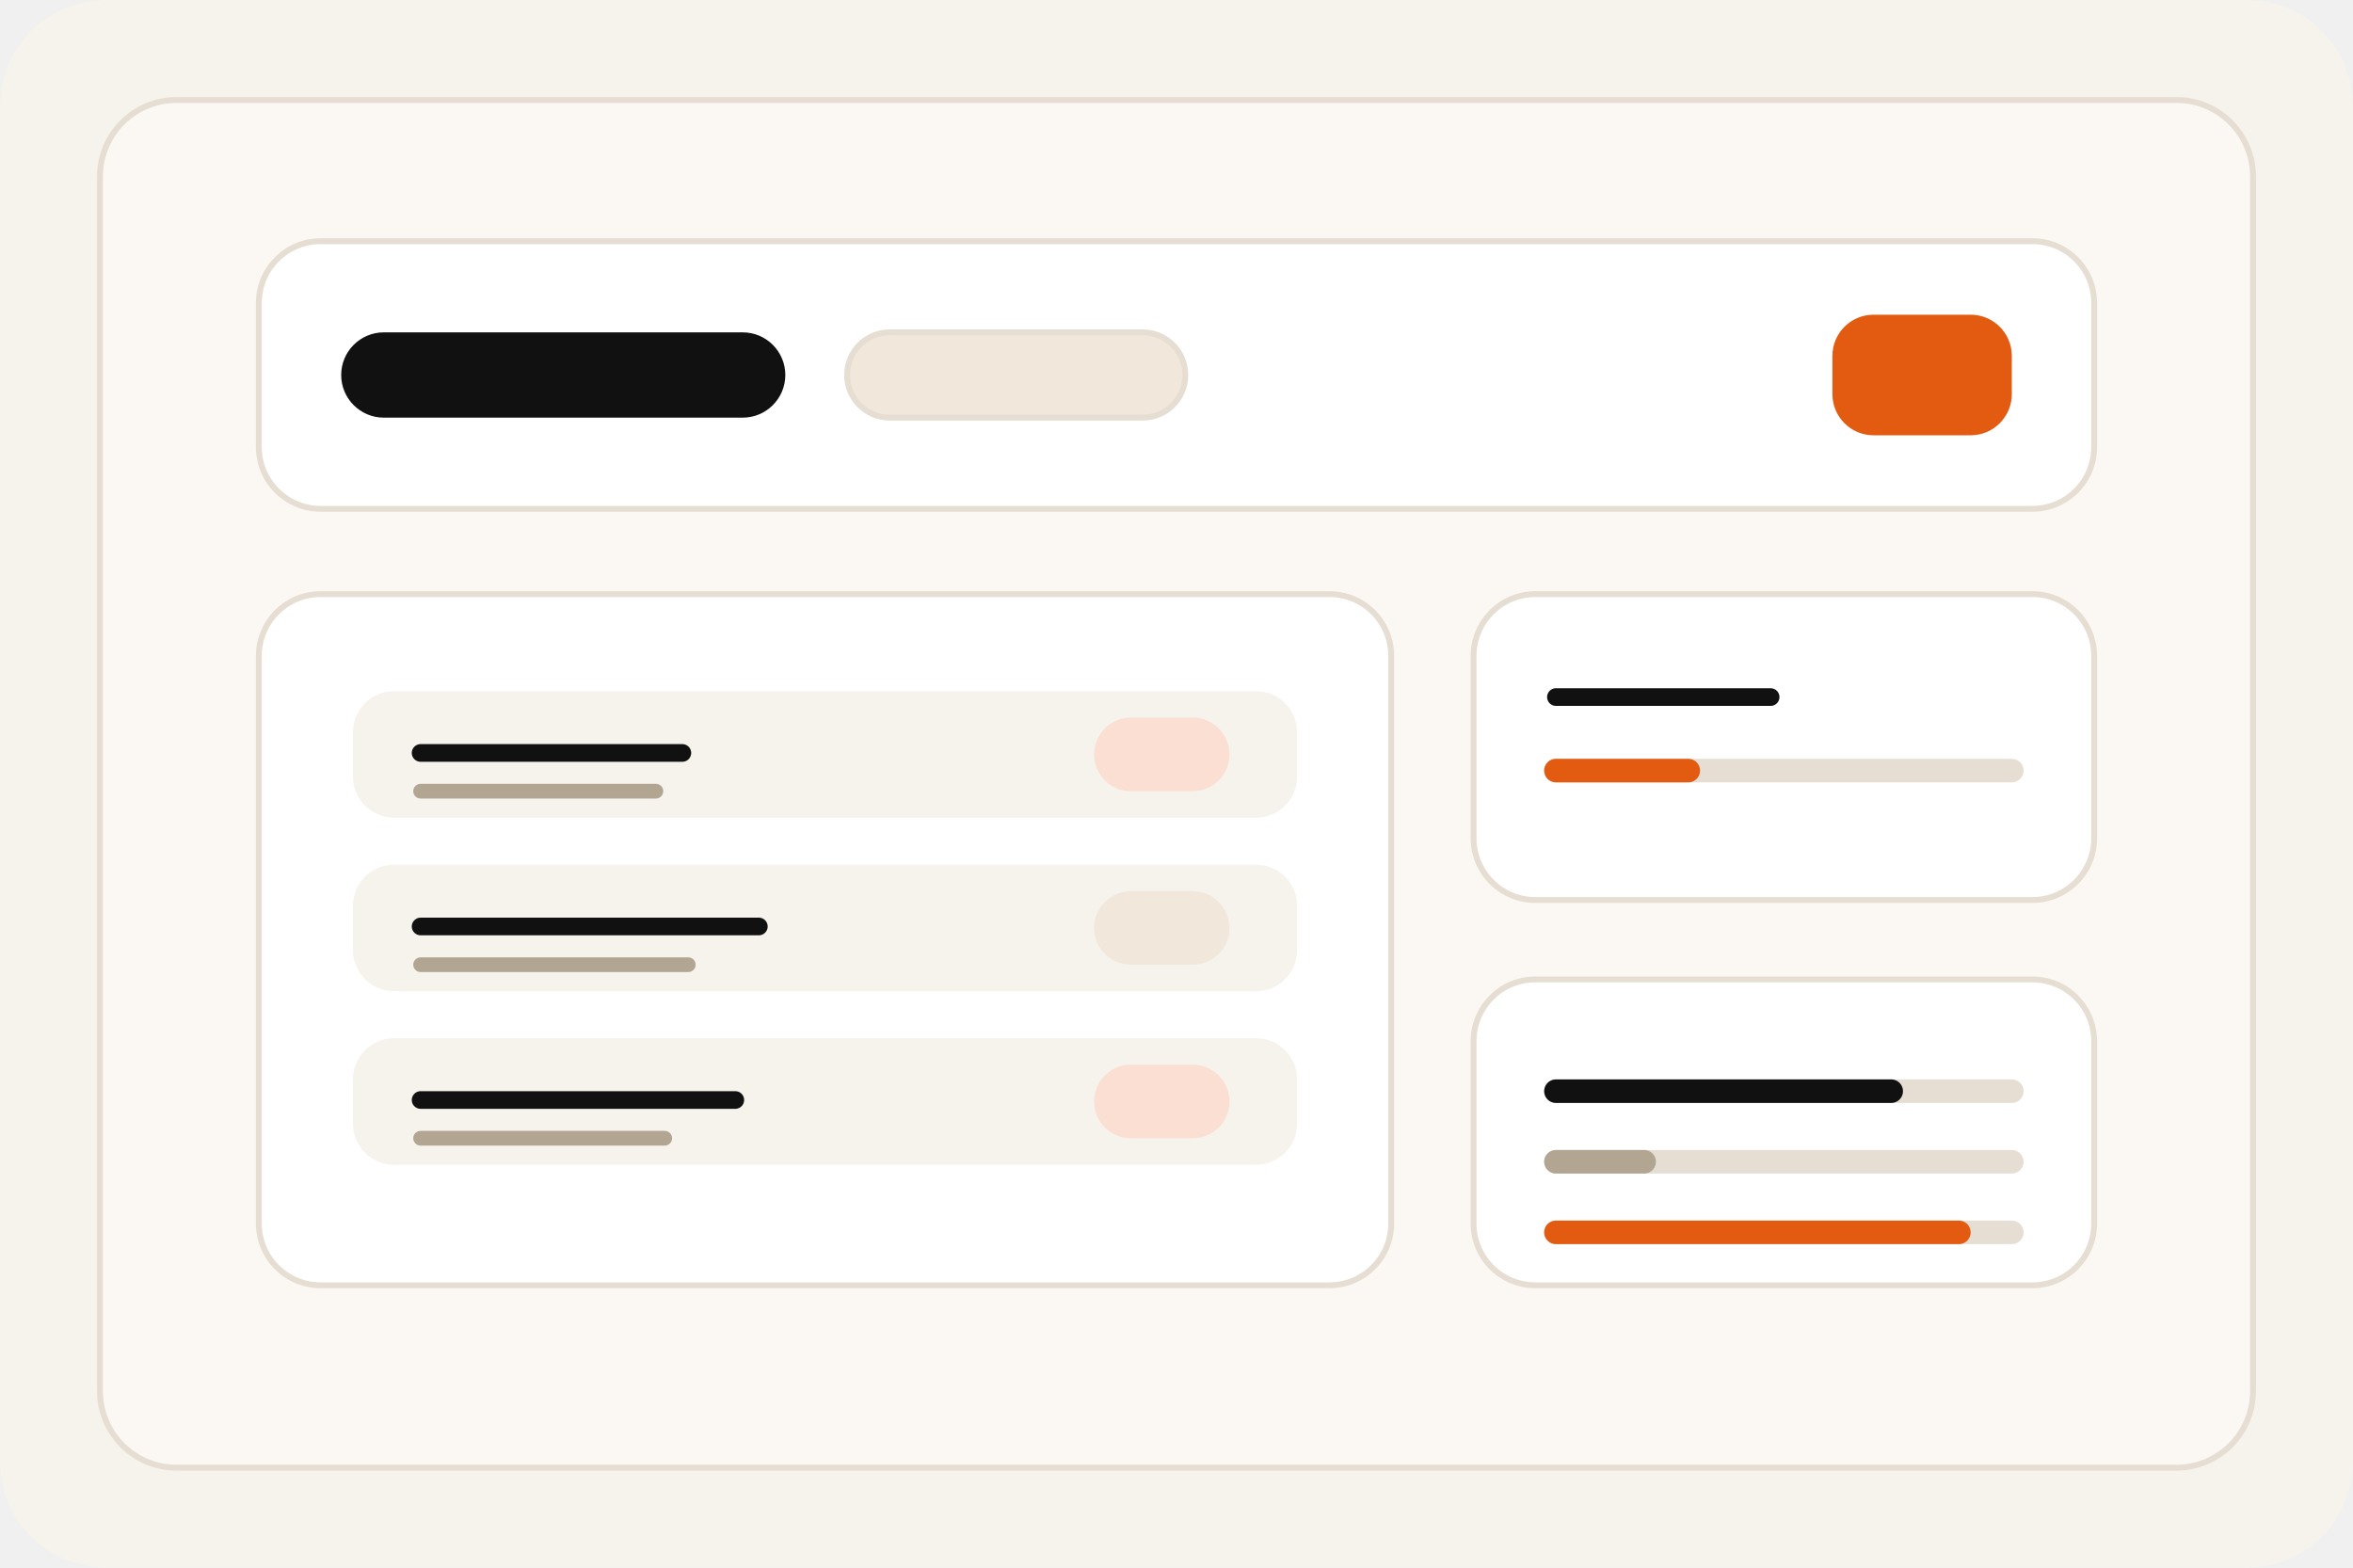
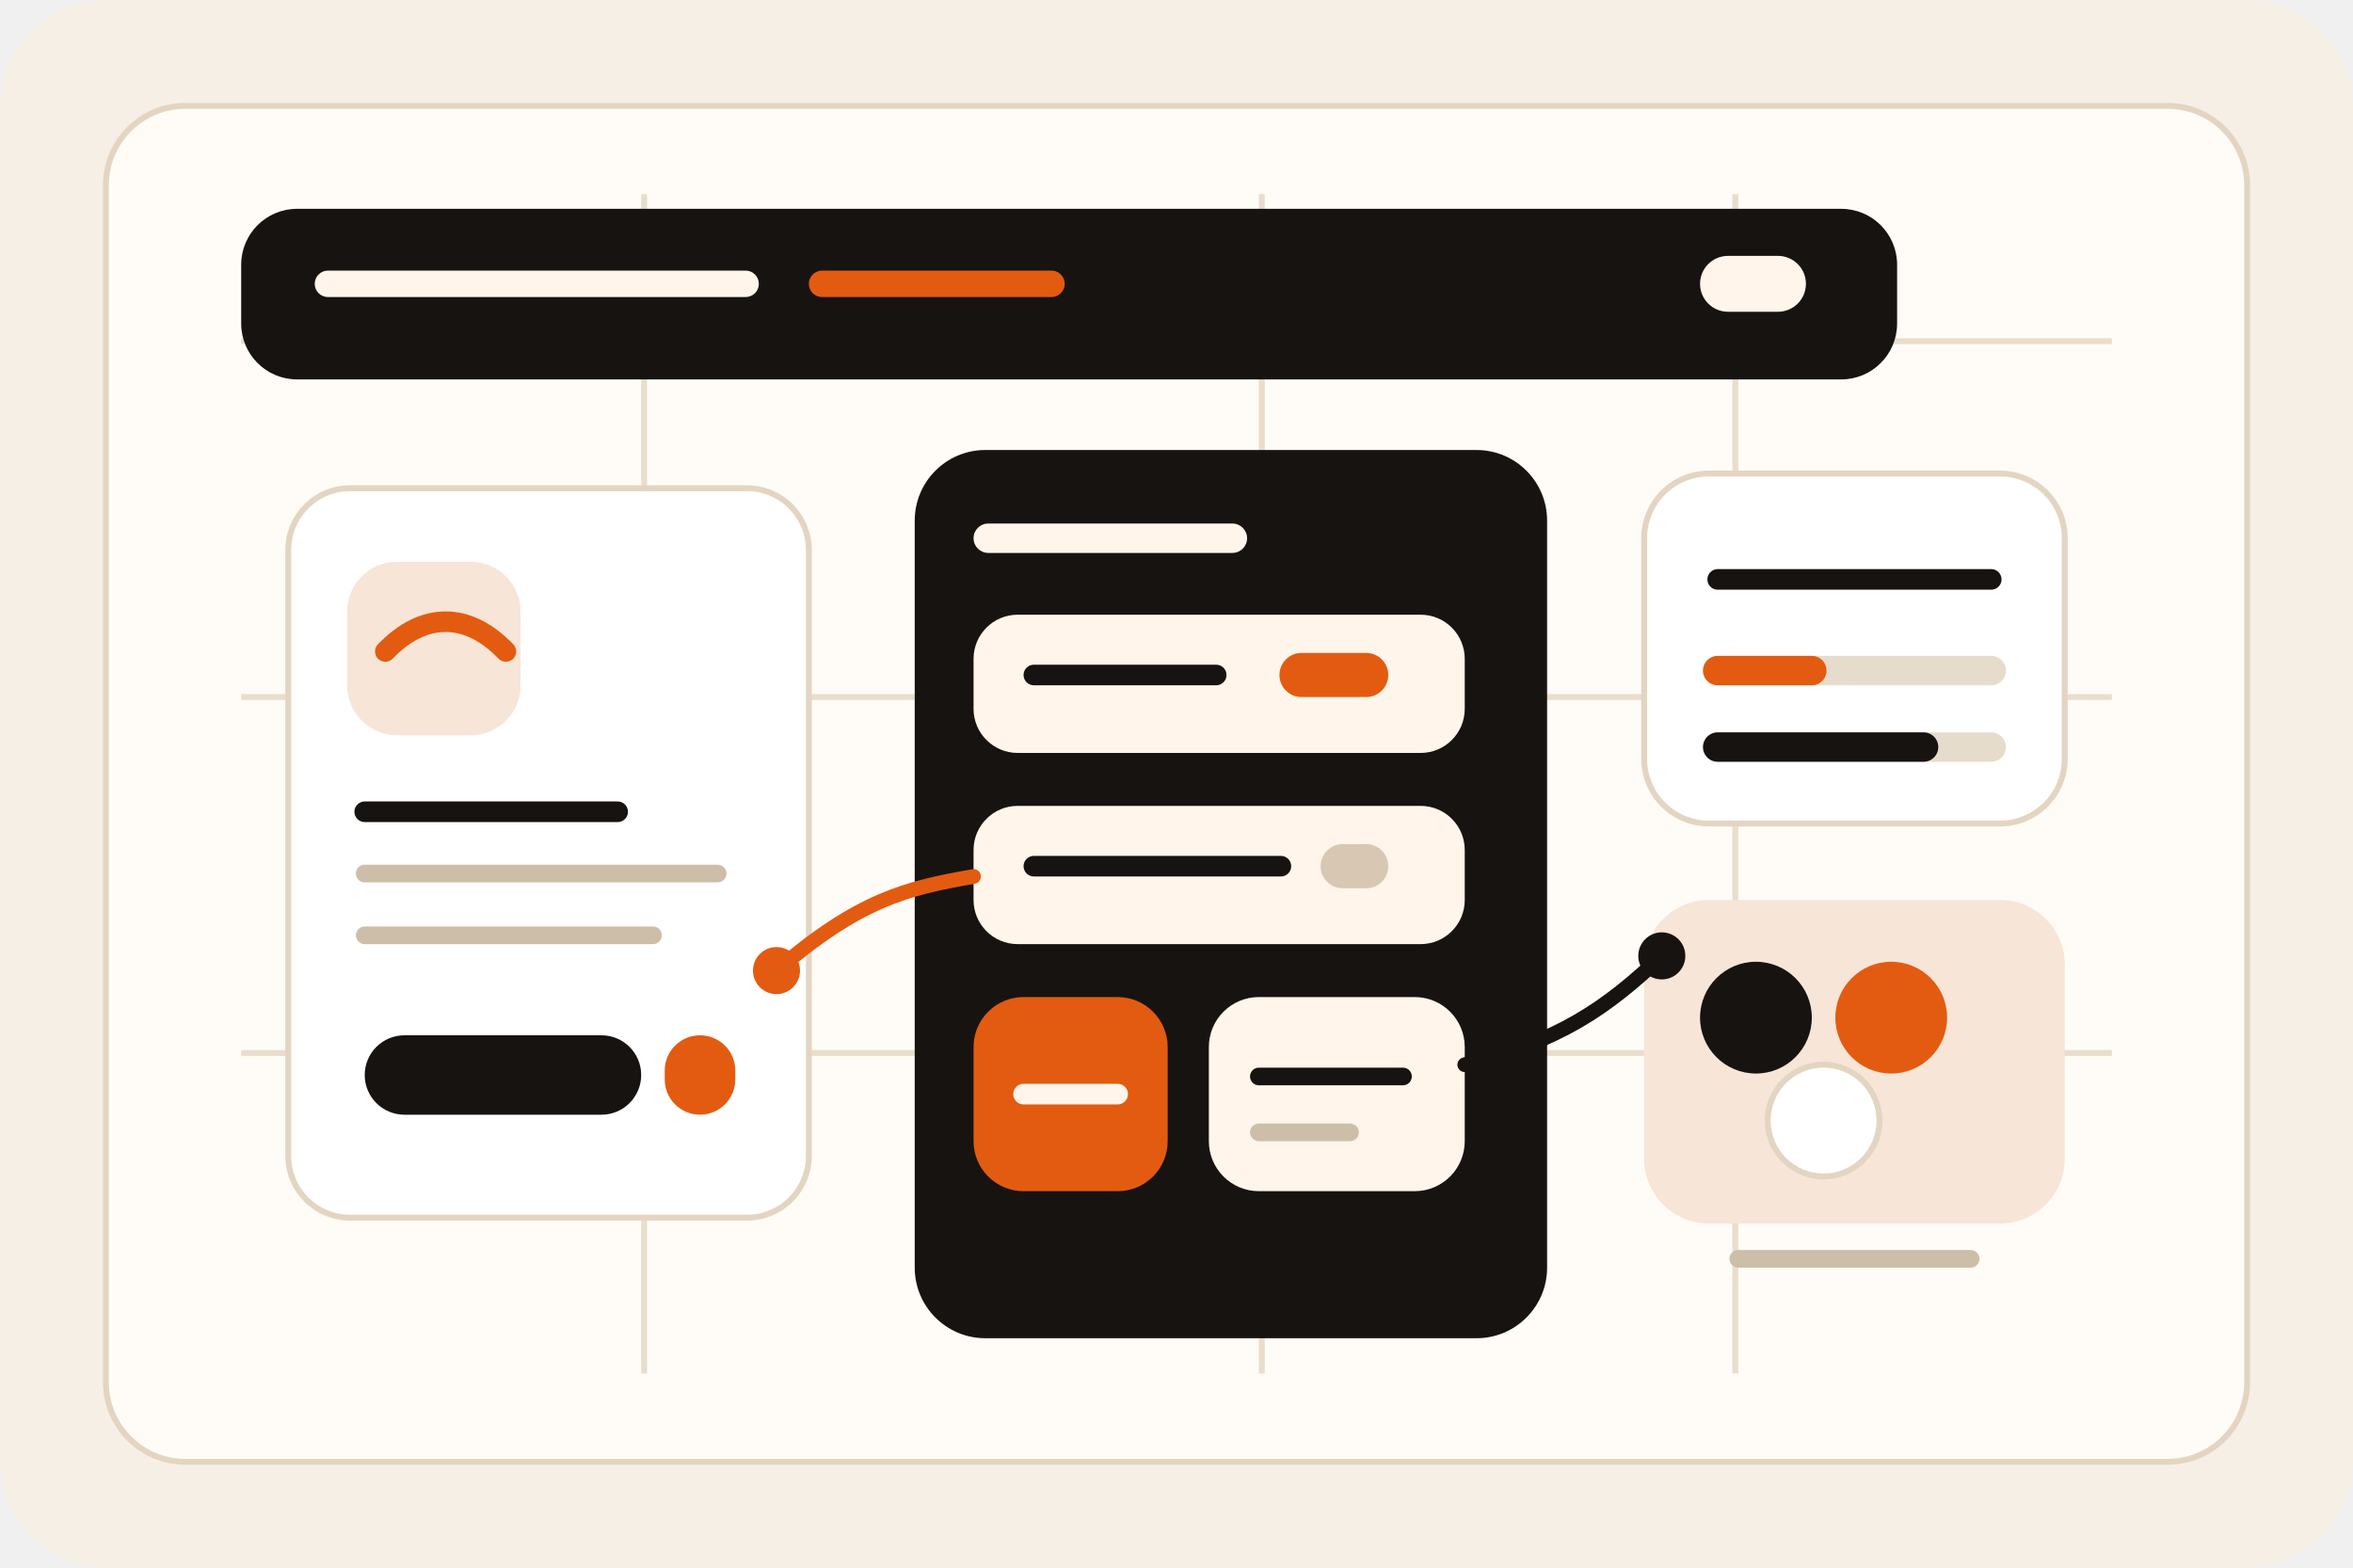
<svg xmlns="http://www.w3.org/2000/svg" width="1600" height="1066" viewBox="0 0 1600 1066" fill="none">
-   <rect width="1600" height="1066" rx="72" fill="#F6F2EC" />
-   <rect x="68" y="68" width="1464" height="930" rx="52" fill="#FBF8F4" stroke="#E6DED2" stroke-width="4" />
-   <rect x="176" y="164" width="1248" height="182" rx="42" fill="#FFFFFF" stroke="#E6DED2" stroke-width="4" />
-   <rect x="232" y="226" width="302" height="58" rx="29" fill="#111111" />
-   <rect x="576" y="226" width="230" height="58" rx="29" fill="#F1E8DB" />
-   <rect x="576" y="226" width="230" height="58" rx="29" stroke="#E6DED2" stroke-width="4" />
-   <rect x="1246" y="214" width="122" height="82" rx="28" fill="#E35B10" />
-   <rect x="176" y="404" width="770" height="470" rx="42" fill="#FFFFFF" stroke="#E6DED2" stroke-width="4" />
-   <rect x="1002" y="404" width="422" height="208" rx="42" fill="#FFFFFF" stroke="#E6DED2" stroke-width="4" />
-   <rect x="1002" y="666" width="422" height="208" rx="42" fill="#FFFFFF" stroke="#E6DED2" stroke-width="4" />
-   <rect x="240" y="470" width="642" height="86" rx="28" fill="#F6F2EC" />
-   <rect x="240" y="588" width="642" height="86" rx="28" fill="#F6F2EC" />
-   <rect x="240" y="706" width="642" height="86" rx="28" fill="#F6F2EC" />
-   <path d="M286 512H464" stroke="#111111" stroke-width="12" stroke-linecap="round" />
-   <path d="M286 630H516" stroke="#111111" stroke-width="12" stroke-linecap="round" />
-   <path d="M286 748H500" stroke="#111111" stroke-width="12" stroke-linecap="round" />
-   <path d="M286 538H446" stroke="#B2A693" stroke-width="10" stroke-linecap="round" />
-   <path d="M286 656H468" stroke="#B2A693" stroke-width="10" stroke-linecap="round" />
-   <path d="M286 774H452" stroke="#B2A693" stroke-width="10" stroke-linecap="round" />
-   <rect x="744" y="488" width="92" height="50" rx="25" fill="#FADFD2" />
-   <rect x="744" y="606" width="92" height="50" rx="25" fill="#F1E8DB" />
-   <rect x="744" y="724" width="92" height="50" rx="25" fill="#FADFD2" />
-   <path d="M1058 474H1204" stroke="#111111" stroke-width="12" stroke-linecap="round" />
-   <path d="M1058 524H1368" stroke="#E6DED2" stroke-width="16" stroke-linecap="round" />
-   <path d="M1058 524H1148" stroke="#E35B10" stroke-width="16" stroke-linecap="round" />
-   <path d="M1058 742H1368" stroke="#E6DED2" stroke-width="16" stroke-linecap="round" />
-   <path d="M1058 742H1286" stroke="#111111" stroke-width="16" stroke-linecap="round" />
-   <path d="M1058 790H1368" stroke="#E6DED2" stroke-width="16" stroke-linecap="round" />
-   <path d="M1058 790H1118" stroke="#B2A693" stroke-width="16" stroke-linecap="round" />
-   <path d="M1058 838H1368" stroke="#E6DED2" stroke-width="16" stroke-linecap="round" />
-   <path d="M1058 838H1332" stroke="#E35B10" stroke-width="16" stroke-linecap="round" />
+   <rect width="1600" height="1066" rx="72" fill="#F5EFE6" />
+   <rect x="72" y="72" width="1456" height="922" rx="54" fill="#FFFCF7" stroke="#E3D5C2" stroke-width="4" />
+   <path d="M164 232H1436" stroke="#E9DDCC" stroke-width="4" />
+   <path d="M164 474H1436" stroke="#E9DDCC" stroke-width="4" />
+   <path d="M164 716H1436" stroke="#E9DDCC" stroke-width="4" />
+   <path d="M438 132V934" stroke="#E9DDCC" stroke-width="4" />
+   <path d="M858 132V934" stroke="#E9DDCC" stroke-width="4" />
+   <path d="M1180 132V934" stroke="#E9DDCC" stroke-width="4" />
+   <rect x="164" y="142" width="1126" height="116" rx="38" fill="#171310" />
+   <rect x="214" y="184" width="302" height="18" rx="9" fill="#FFF5EA" />
+   <rect x="550" y="184" width="174" height="18" rx="9" fill="#E35B10" />
+   <rect x="1156" y="174" width="72" height="38" rx="19" fill="#FFF5EA" />
+   <rect x="196" y="332" width="354" height="496" rx="42" fill="#FFFFFF" stroke="#E3D5C2" stroke-width="4" />
+   <rect x="236" y="382" width="118" height="118" rx="34" fill="#F7E5D7" />
+   <path d="M262 443C288 416 318 416 344 443" stroke="#E35B10" stroke-width="14" stroke-linecap="round" />
+   <path d="M248 552H420" stroke="#171310" stroke-width="14" stroke-linecap="round" />
+   <path d="M248 594H488" stroke="#CDBEA9" stroke-width="12" stroke-linecap="round" />
+   <path d="M248 636H444" stroke="#CDBEA9" stroke-width="12" stroke-linecap="round" />
+   <rect x="248" y="704" width="188" height="54" rx="27" fill="#171310" />
+   <rect x="452" y="704" width="48" height="54" rx="24" fill="#E35B10" />
+   <rect x="622" y="306" width="430" height="604" rx="48" fill="#171310" />
+   <rect x="662" y="356" width="186" height="20" rx="10" fill="#FFF5EA" />
+   <rect x="662" y="418" width="334" height="94" rx="30" fill="#FFF5EA" />
+   <rect x="696" y="452" width="138" height="14" rx="7" fill="#171310" />
+   <rect x="870" y="444" width="74" height="30" rx="15" fill="#E35B10" />
+   <rect x="662" y="548" width="334" height="94" rx="30" fill="#FFF5EA" />
+   <rect x="696" y="582" width="182" height="14" rx="7" fill="#171310" />
+   <rect x="898" y="574" width="46" height="30" rx="15" fill="#D7C7B3" />
+   <rect x="662" y="678" width="132" height="132" rx="34" fill="#E35B10" />
+   <rect x="822" y="678" width="174" height="132" rx="34" fill="#FFF5EA" />
+   <path d="M696 744H760" stroke="#FFF5EA" stroke-width="14" stroke-linecap="round" />
+   <path d="M856 732H954" stroke="#171310" stroke-width="12" stroke-linecap="round" />
+   <path d="M856 770H918" stroke="#CDBEA9" stroke-width="12" stroke-linecap="round" />
+   <rect x="1118" y="322" width="286" height="238" rx="44" fill="#FFFFFF" stroke="#E3D5C2" stroke-width="4" />
+   <path d="M1168 394H1354" stroke="#171310" stroke-width="14" stroke-linecap="round" />
+   <path d="M1168 456H1354" stroke="#E6DCCC" stroke-width="20" stroke-linecap="round" />
+   <path d="M1168 456H1232" stroke="#E35B10" stroke-width="20" stroke-linecap="round" />
+   <path d="M1168 508H1354" stroke="#E6DCCC" stroke-width="20" stroke-linecap="round" />
+   <path d="M1168 508H1308" stroke="#171310" stroke-width="20" stroke-linecap="round" />
+   <rect x="1118" y="612" width="286" height="220" rx="44" fill="#F7E5D7" />
+   <circle cx="1194" cy="692" r="38" fill="#171310" />
+   <circle cx="1286" cy="692" r="38" fill="#E35B10" />
+   <circle cx="1240" cy="762" r="38" fill="#FFFFFF" stroke="#E3D5C2" stroke-width="4" />
+   <path d="M1182 856H1340" stroke="#CDBEA9" stroke-width="12" stroke-linecap="round" />
+   <path d="M528 660C584 612 616 604 662 596" stroke="#E35B10" stroke-width="10" stroke-linecap="round" />
+   <path d="M996 724C1060 708 1092 686 1130 650" stroke="#171310" stroke-width="10" stroke-linecap="round" />
+   <circle cx="528" cy="660" r="16" fill="#E35B10" />
+   <circle cx="1130" cy="650" r="16" fill="#171310" />
</svg>
